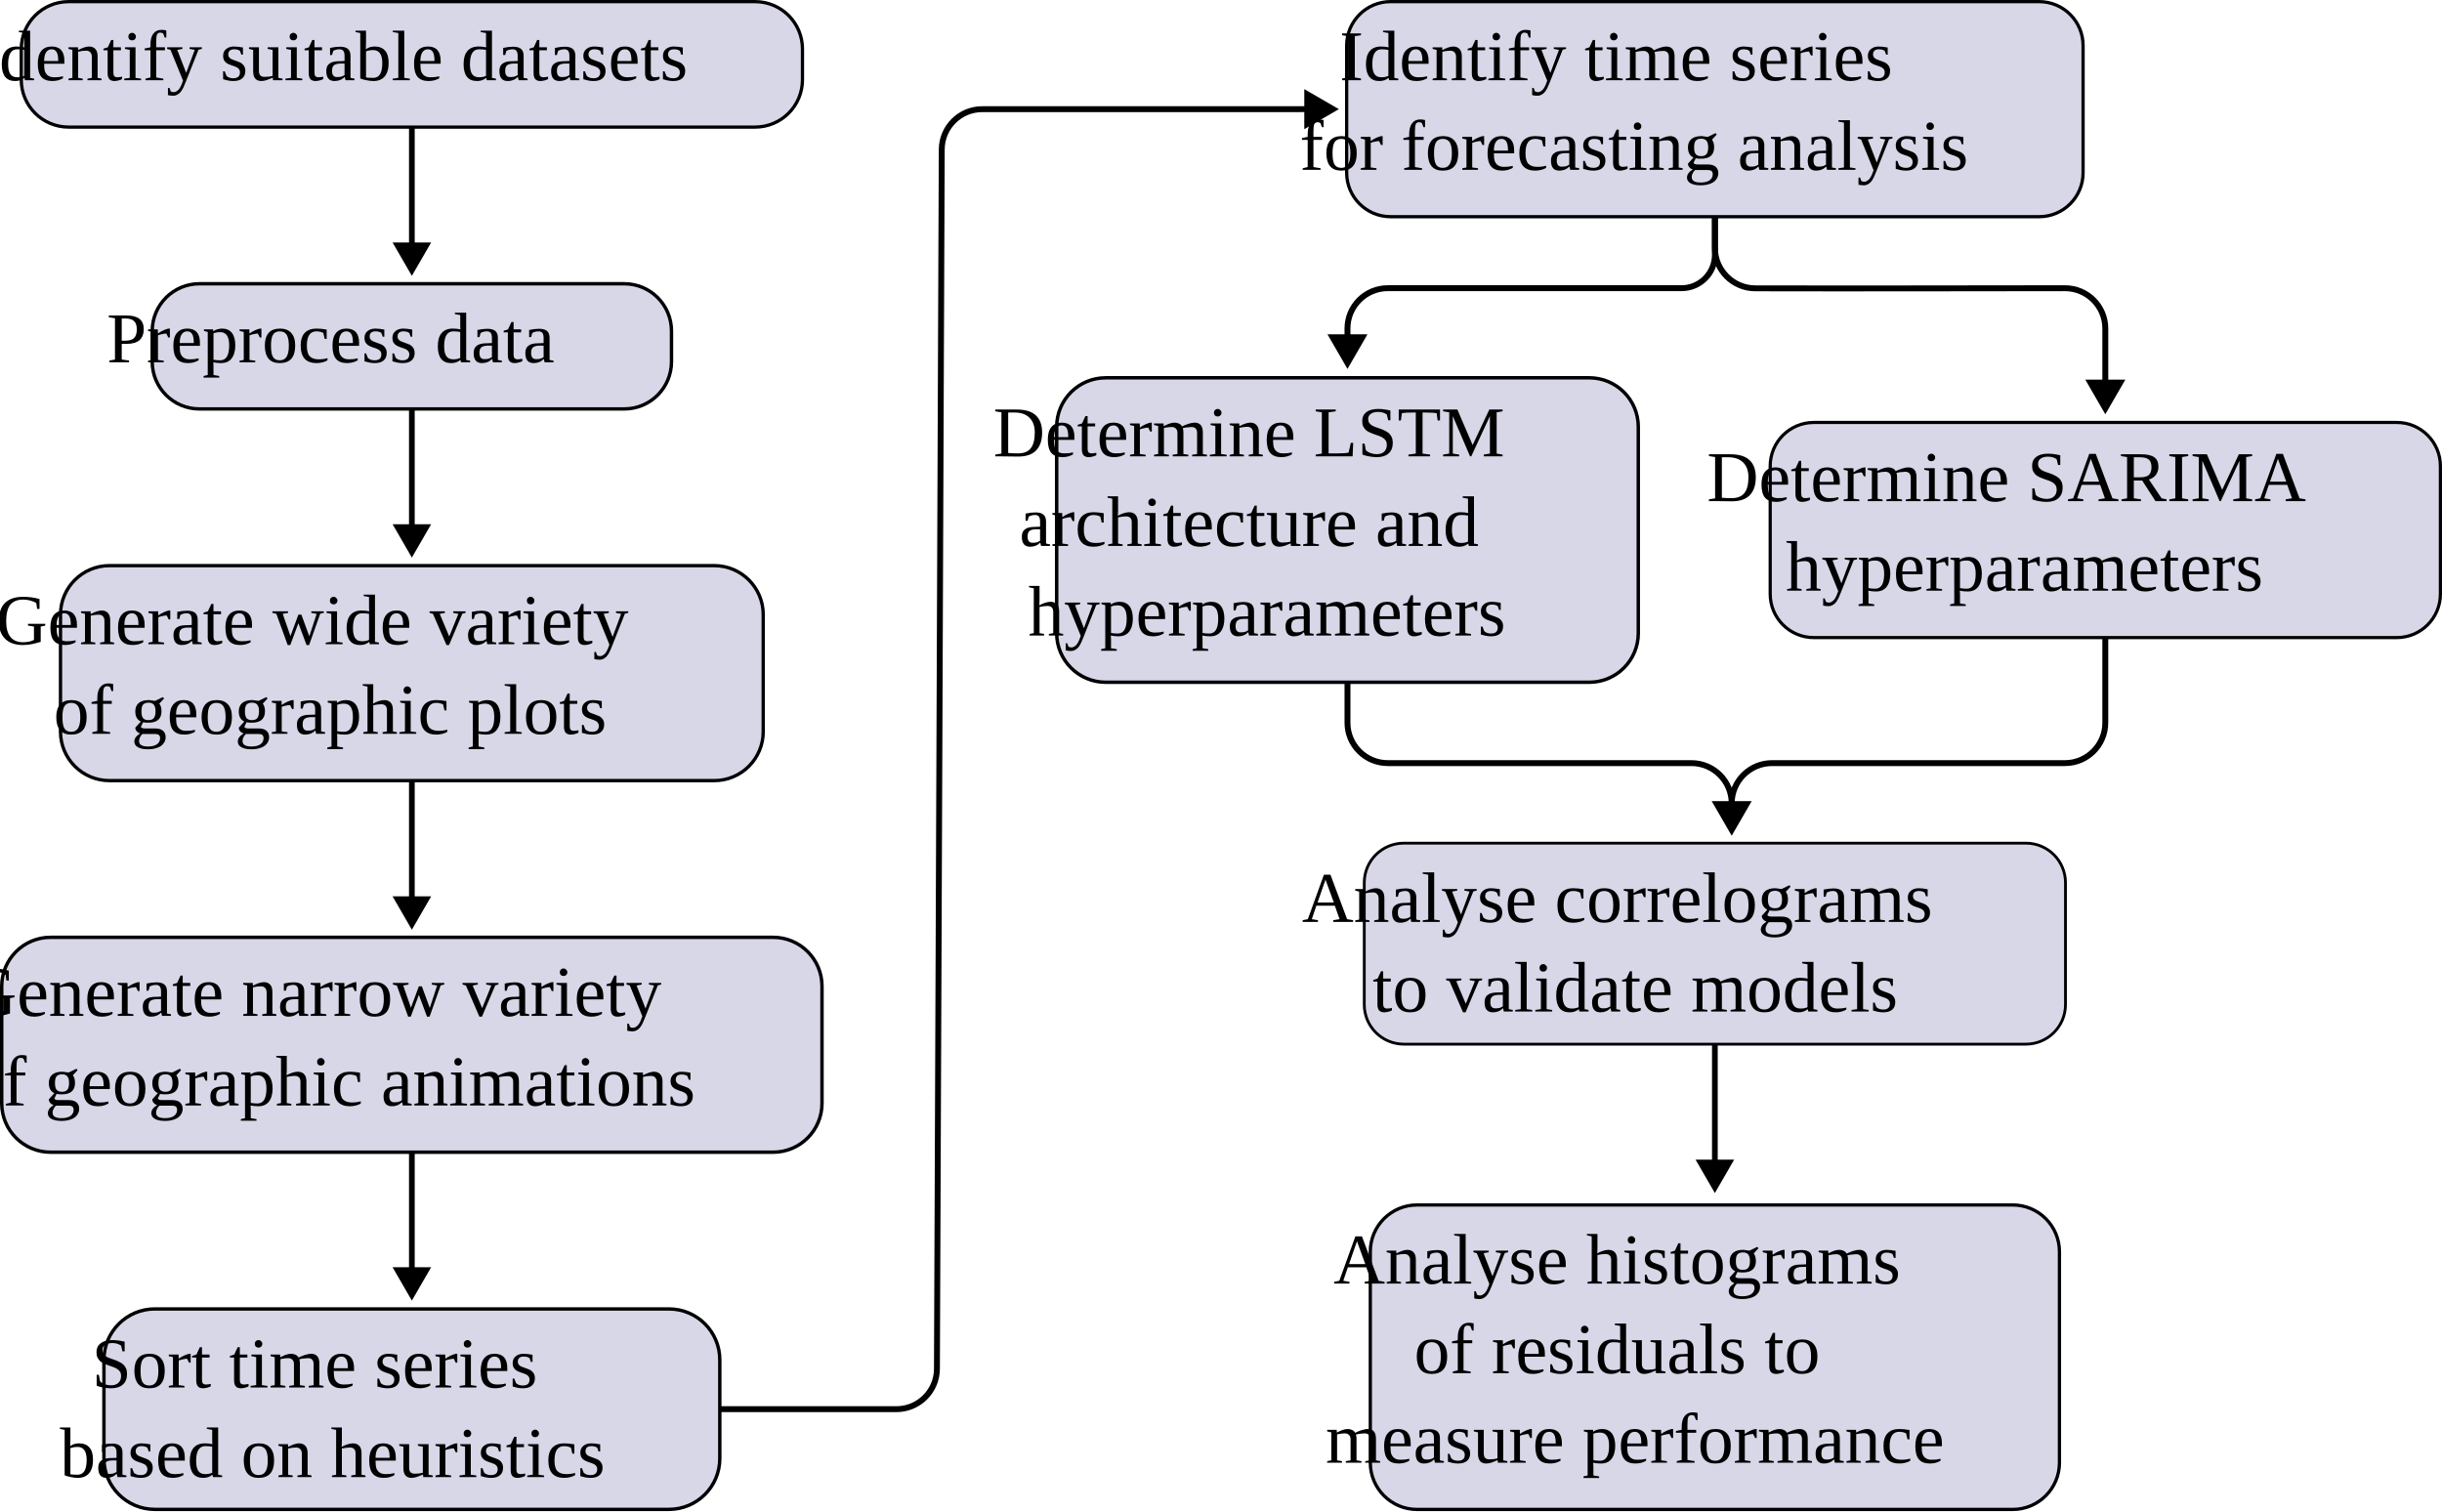
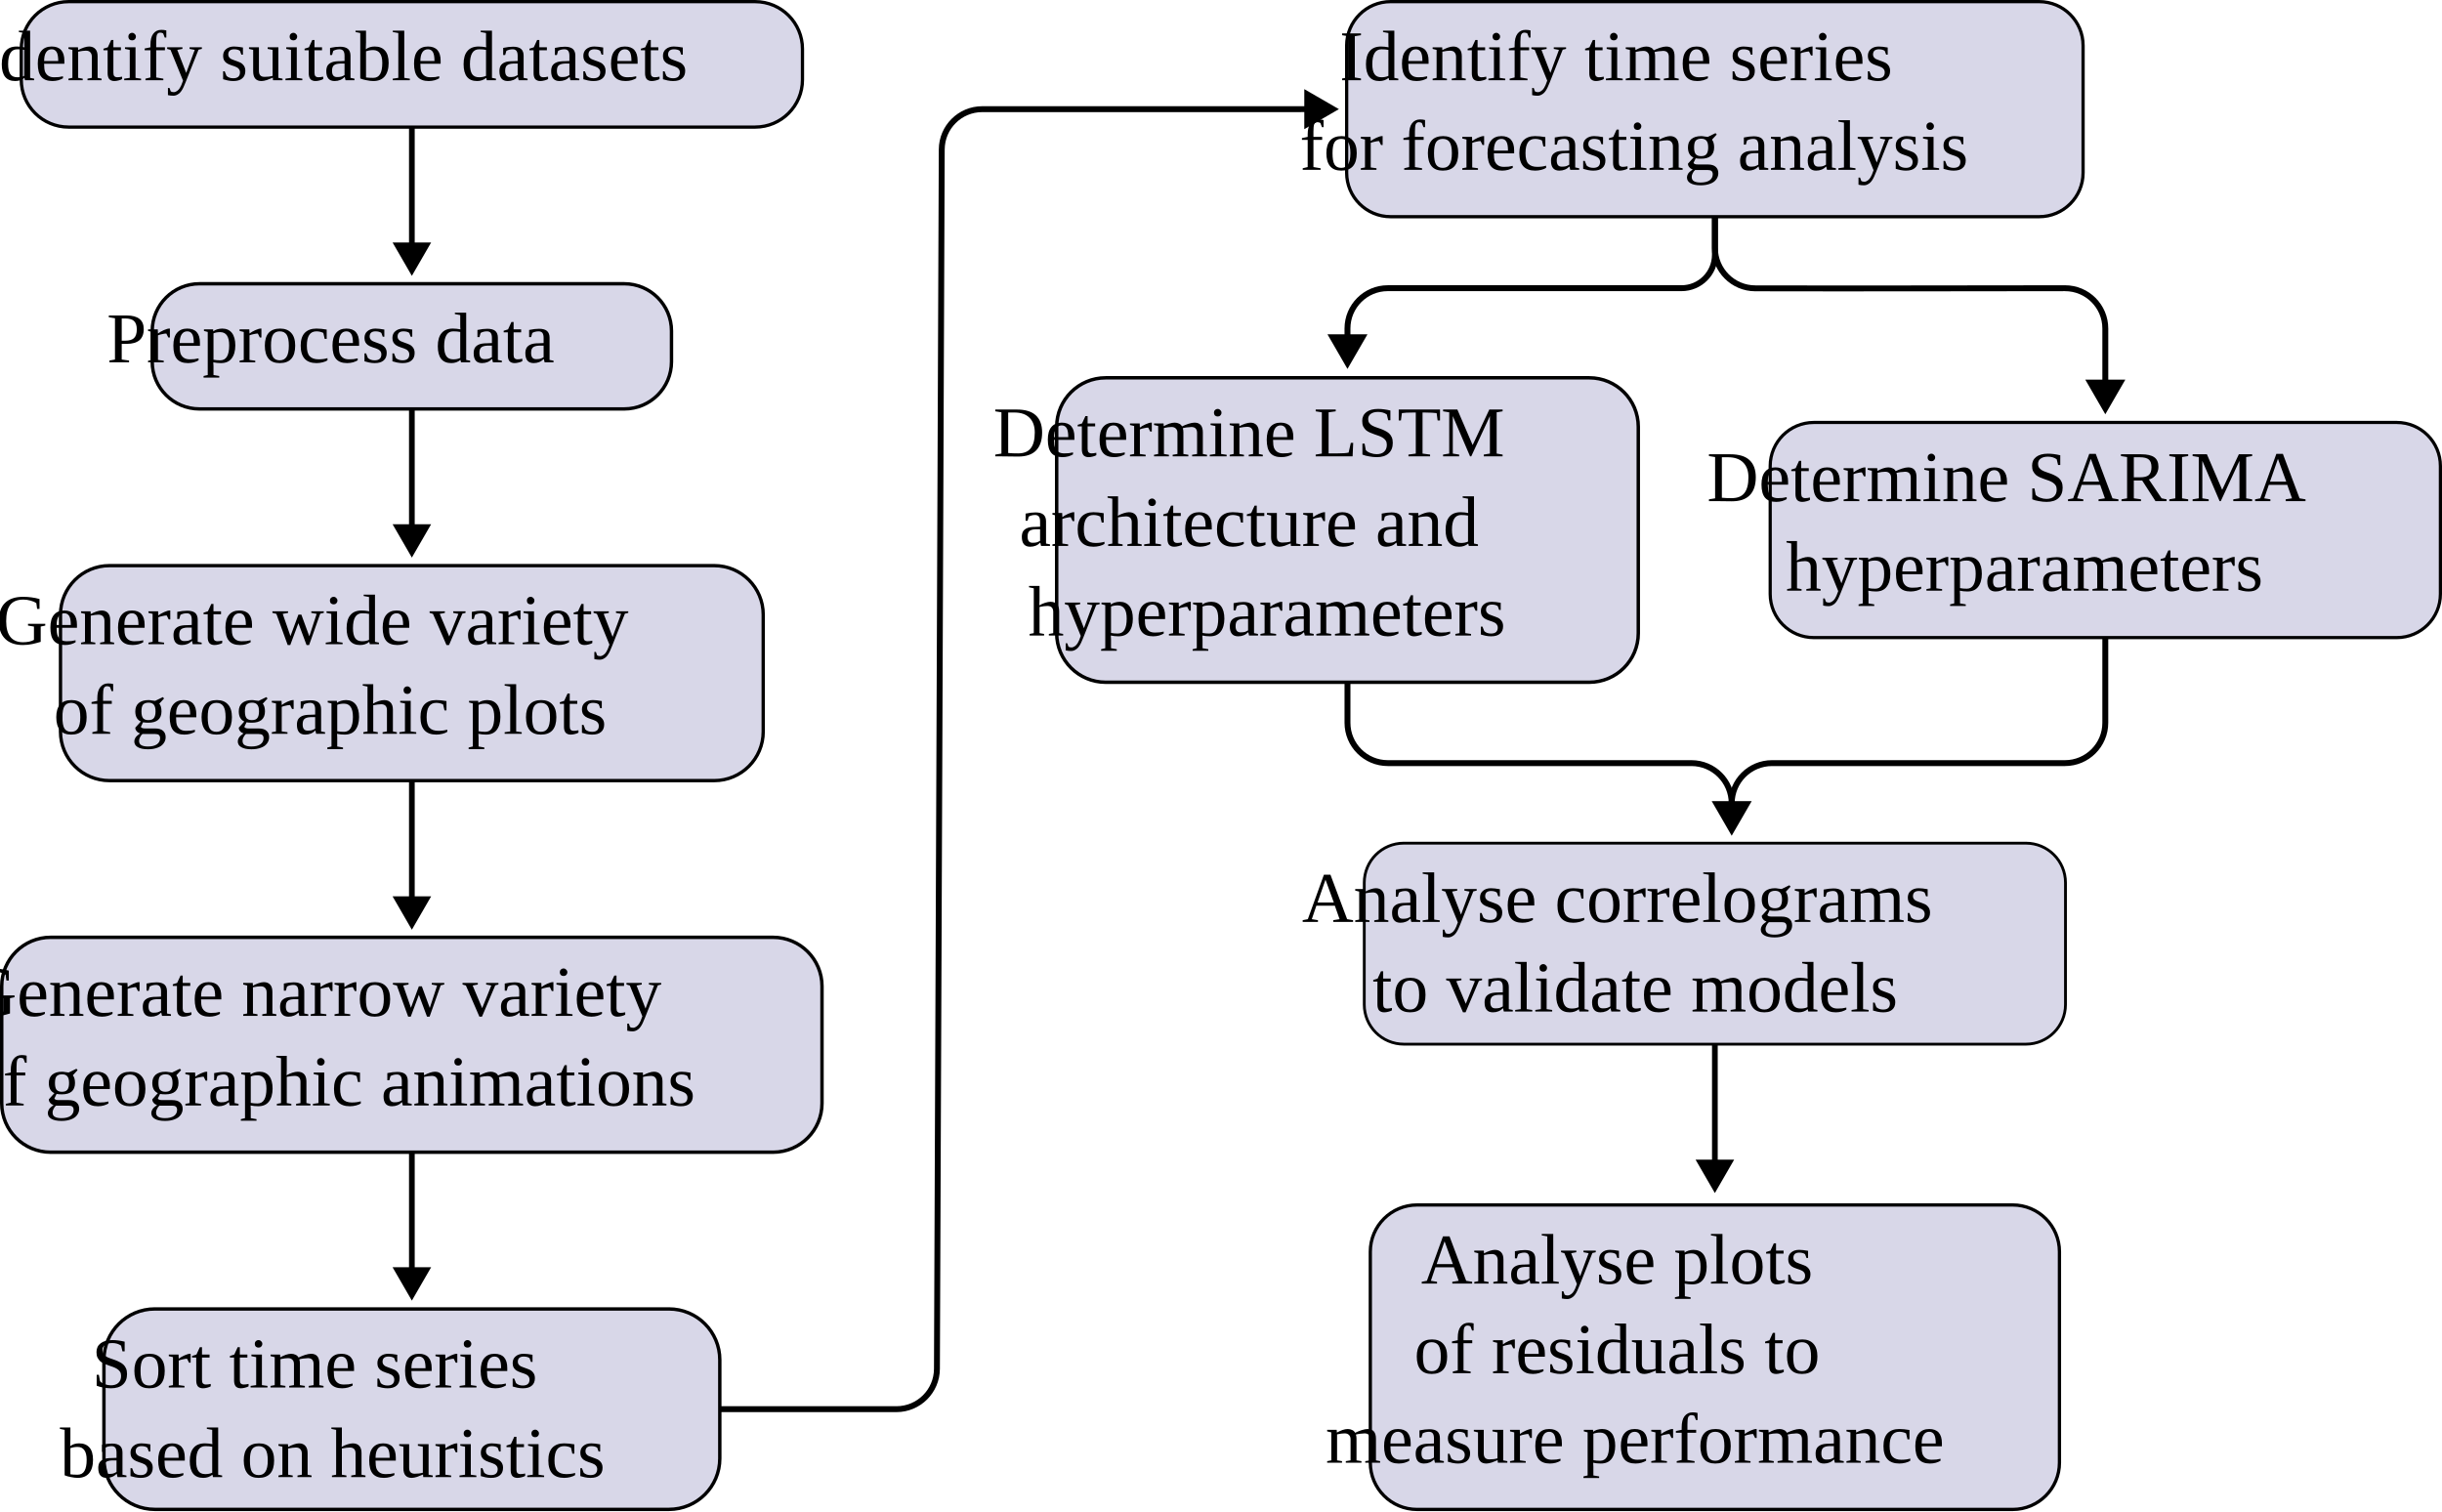
<svg xmlns="http://www.w3.org/2000/svg" width="192.3mm" height="119mm" viewBox="0 0 192.3 119" version="1.1" id="svg5" xml:space="preserve">
  <defs id="defs2">
    <marker style="overflow:visible" id="TriangleStart" refX="0" refY="0" orient="auto-start-reverse" markerWidth="5.864" markerHeight="6.779" viewBox="0 0 5.324 6.155" preserveAspectRatio="xMidYMid">
      <path transform="scale(0.5)" style="fill:context-stroke;fill-rule:evenodd;stroke:context-stroke;stroke-width:1pt" d="M 5.77,0 -2.88,5 V -5 Z" id="path135" />
    </marker>
    <marker style="overflow:visible" id="TriangleStart-4" refX="0" refY="0" orient="auto-start-reverse" markerWidth="5.864" markerHeight="6.779" viewBox="0 0 5.324 6.155" preserveAspectRatio="xMidYMid">
      <path transform="scale(0.5)" style="fill:context-stroke;fill-rule:evenodd;stroke:context-stroke;stroke-width:1pt" d="M 5.77,0 -2.88,5 V -5 Z" id="path135-8" />
    </marker>
    <marker style="overflow:visible" id="TriangleStart-1" refX="0" refY="0" orient="auto-start-reverse" markerWidth="5.864" markerHeight="6.779" viewBox="0 0 5.324 6.155" preserveAspectRatio="xMidYMid">
      <path transform="scale(0.5)" style="fill:context-stroke;fill-rule:evenodd;stroke:context-stroke;stroke-width:1pt" d="M 5.77,0 -2.88,5 V -5 Z" id="path135-7" />
    </marker>
    <marker style="overflow:visible" id="TriangleStart-7" refX="0" refY="0" orient="auto-start-reverse" markerWidth="5.864" markerHeight="6.779" viewBox="0 0 5.324 6.155" preserveAspectRatio="xMidYMid">
      <path transform="scale(0.5)" style="fill:context-stroke;fill-rule:evenodd;stroke:context-stroke;stroke-width:1pt" d="M 5.77,0 -2.88,5 V -5 Z" id="path135-2" />
    </marker>
    <marker style="overflow:visible" id="TriangleStart-10" refX="0" refY="0" orient="auto-start-reverse" markerWidth="5.864" markerHeight="6.779" viewBox="0 0 5.324 6.155" preserveAspectRatio="xMidYMid">
      <path transform="scale(0.5)" style="fill:context-stroke;fill-rule:evenodd;stroke:context-stroke;stroke-width:1pt" d="M 5.77,0 -2.88,5 V -5 Z" id="path135-6" />
    </marker>
  </defs>
  <g id="layer1" transform="translate(-8.065184,-159.3228)">
-     <g id="g22244">
+     <g id="g1315">
      <g id="g9524" transform="translate(0.638797,-7.96554)">
        <rect style="opacity:1;fill:#d8d7e8;fill-opacity:1;stroke:#000000;stroke-width:0.268;stroke-dasharray:none;stroke-opacity:1" id="rect9284" width="40.891" height="9.858" x="19.413" y="189.634" ry="3.72" />
        <text xml:space="preserve" style="font-style:normal;font-variant:normal;font-weight:normal;font-stretch:normal;font-size:5.644px;font-family:'Times New Roman';-inkscape-font-specification:'Times New Roman, Normal';font-variant-ligatures:normal;font-variant-caps:normal;font-variant-numeric:normal;font-variant-east-asian:normal;text-align:center;text-anchor:middle;opacity:1;fill:#000000;fill-opacity:1;stroke:none;stroke-width:0.265;stroke-dasharray:none" x="39.818" y="195.819" id="text2270">
          <tspan style="font-style:normal;font-variant:normal;font-weight:normal;font-stretch:normal;font-size:5.644px;font-family:'Times New Roman';-inkscape-font-specification:'Times New Roman, Normal';font-variant-ligatures:normal;font-variant-caps:normal;font-variant-numeric:normal;font-variant-east-asian:normal;stroke-width:0.265" x="39.818" y="195.819" id="tspan2286">Preprocess data</tspan>
        </text>
      </g>
      <g id="g9530" transform="translate(0.9616864,-2.263937)">
        <rect style="opacity:1;fill:#d8d7e8;fill-opacity:1;stroke:#000000;stroke-width:0.263;stroke-dasharray:none;stroke-opacity:1" id="rect9412" width="55.338" height="16.93" x="11.867" y="206.131" ry="3.857" />
        <text xml:space="preserve" style="font-style:normal;font-variant:normal;font-weight:normal;font-stretch:normal;font-size:5.644px;font-family:'Times New Roman';-inkscape-font-specification:'Times New Roman, Normal';font-variant-ligatures:normal;font-variant-caps:normal;font-variant-numeric:normal;font-variant-east-asian:normal;text-align:center;text-anchor:middle;opacity:1;fill:#000000;fill-opacity:1;stroke:none;stroke-width:0.265;stroke-dasharray:none" x="39.453" y="212.318" id="text2274">
          <tspan style="font-style:normal;font-variant:normal;font-weight:normal;font-stretch:normal;font-size:5.644px;font-family:'Times New Roman';-inkscape-font-specification:'Times New Roman, Normal';font-variant-ligatures:normal;font-variant-caps:normal;font-variant-numeric:normal;font-variant-east-asian:normal;stroke-width:0.265" x="39.453" y="212.318" id="tspan2276">Generate wide variety</tspan>
          <tspan style="font-style:normal;font-variant:normal;font-weight:normal;font-stretch:normal;font-size:5.644px;font-family:'Times New Roman';-inkscape-font-specification:'Times New Roman, Normal';font-variant-ligatures:normal;font-variant-caps:normal;font-variant-numeric:normal;font-variant-east-asian:normal;stroke-width:0.265" x="39.453" y="219.374" id="tspan2278">of geographic plots</tspan>
        </text>
      </g>
      <g id="g9536" transform="translate(-1.234747,-2.972863)">
        <rect style="opacity:1;fill:#d8d7e8;fill-opacity:1;stroke:#000000;stroke-width:0.27;stroke-dasharray:none;stroke-opacity:1" id="rect9414" width="64.595" height="16.923" x="9.435" y="236.111" ry="3.849" />
        <text xml:space="preserve" style="font-style:normal;font-variant:normal;font-weight:normal;font-stretch:normal;font-size:5.644px;font-family:'Times New Roman';-inkscape-font-specification:'Times New Roman, Normal';font-variant-ligatures:normal;font-variant-caps:normal;font-variant-numeric:normal;font-variant-east-asian:normal;text-align:center;text-anchor:middle;opacity:1;fill:#000000;fill-opacity:1;stroke:none;stroke-width:0.265;stroke-dasharray:none" x="41.737" y="242.295" id="text2290">
          <tspan style="font-style:normal;font-variant:normal;font-weight:normal;font-stretch:normal;font-size:5.644px;font-family:'Times New Roman';-inkscape-font-specification:'Times New Roman, Normal';font-variant-ligatures:normal;font-variant-caps:normal;font-variant-numeric:normal;font-variant-east-asian:normal;stroke-width:0.265" x="41.737" y="242.295" id="tspan2294">Generate narrow variety</tspan>
          <tspan style="font-style:normal;font-variant:normal;font-weight:normal;font-stretch:normal;font-size:5.644px;font-family:'Times New Roman';-inkscape-font-specification:'Times New Roman, Normal';font-variant-ligatures:normal;font-variant-caps:normal;font-variant-numeric:normal;font-variant-east-asian:normal;stroke-width:0.265" x="41.737" y="249.351" id="tspan2296">of geographic animations</tspan>
        </text>
      </g>
      <g id="g9542" transform="translate(2.084988,-4.276884)">
        <rect style="opacity:1;fill:#d8d7e8;fill-opacity:1;stroke:#000000;stroke-width:0.268;stroke-dasharray:none;stroke-opacity:1" id="rect9416" width="48.498" height="15.784" x="14.164" y="266.681" ry="4.007" />
        <text xml:space="preserve" style="font-style:normal;font-variant:normal;font-weight:normal;font-stretch:normal;font-size:5.644px;font-family:'Times New Roman';-inkscape-font-specification:'Times New Roman, Normal';font-variant-ligatures:normal;font-variant-caps:normal;font-variant-numeric:normal;font-variant-east-asian:normal;text-align:center;text-anchor:middle;opacity:1;fill:#000000;fill-opacity:1;stroke:none;stroke-width:0.265;stroke-dasharray:none" x="38.519" y="272.867" id="text2300">
          <tspan style="font-style:normal;font-variant:normal;font-weight:normal;font-stretch:normal;font-size:5.644px;font-family:'Times New Roman';-inkscape-font-specification:'Times New Roman, Normal';font-variant-ligatures:normal;font-variant-caps:normal;font-variant-numeric:normal;font-variant-east-asian:normal;stroke-width:0.265" x="38.519" y="272.867" id="tspan2302">Sort time series</tspan>
          <tspan style="font-style:normal;font-variant:normal;font-weight:normal;font-stretch:normal;font-size:5.644px;font-family:'Times New Roman';-inkscape-font-specification:'Times New Roman, Normal';font-variant-ligatures:normal;font-variant-caps:normal;font-variant-numeric:normal;font-variant-east-asian:normal;stroke-width:0.265" x="38.519" y="279.923" id="tspan2304">based on heuristics</tspan>
        </text>
      </g>
      <g id="g9574" transform="translate(-2.525339,2.955038)">
        <rect style="opacity:1;fill:#d8d7e8;fill-opacity:1;stroke:#000000;stroke-width:0.256;stroke-dasharray:none;stroke-opacity:1" id="rect9426" width="57.991" height="16.937" x="116.636" y="156.496" ry="3.46" />
        <text xml:space="preserve" style="font-style:normal;font-variant:normal;font-weight:normal;font-stretch:normal;font-size:5.644px;font-family:'Times New Roman';-inkscape-font-specification:'Times New Roman, Normal';font-variant-ligatures:normal;font-variant-caps:normal;font-variant-numeric:normal;font-variant-east-asian:normal;text-align:center;text-anchor:middle;opacity:1;fill:#000000;fill-opacity:1;stroke:none;stroke-width:0.265;stroke-dasharray:none" x="145.622" y="162.687" id="text2308">
          <tspan style="font-style:normal;font-variant:normal;font-weight:normal;font-stretch:normal;font-size:5.644px;font-family:'Times New Roman';-inkscape-font-specification:'Times New Roman, Normal';font-variant-ligatures:normal;font-variant-caps:normal;font-variant-numeric:normal;font-variant-east-asian:normal;stroke-width:0.265" x="145.622" y="162.687" id="tspan2310">Identify time series</tspan>
          <tspan style="font-style:normal;font-variant:normal;font-weight:normal;font-stretch:normal;font-size:5.644px;font-family:'Times New Roman';-inkscape-font-specification:'Times New Roman, Normal';font-variant-ligatures:normal;font-variant-caps:normal;font-variant-numeric:normal;font-variant-east-asian:normal;stroke-width:0.265" x="145.622" y="169.743" id="tspan2314">for forecasting analysis</tspan>
        </text>
      </g>
      <g id="g9562" transform="translate(0.6171415,-0.8790767)">
        <rect style="opacity:1;fill:#d8d7e8;fill-opacity:1;stroke:#000000;stroke-width:0.271;stroke-dasharray:none;stroke-opacity:1" id="rect9418" width="45.8" height="23.977" x="90.658" y="189.954" ry="3.861" />
        <text xml:space="preserve" style="font-style:normal;font-variant:normal;font-weight:normal;font-stretch:normal;font-size:5.644px;font-family:'Times New Roman';-inkscape-font-specification:'Times New Roman, Normal';font-variant-ligatures:normal;font-variant-caps:normal;font-variant-numeric:normal;font-variant-east-asian:normal;text-align:center;text-anchor:middle;fill:#000000;fill-opacity:1;stroke:none;stroke-width:0.265;stroke-dasharray:none" x="113.569" y="196.137" id="text2318">
          <tspan id="tspan2316" style="font-style:normal;font-variant:normal;font-weight:normal;font-stretch:normal;font-size:5.644px;font-family:'Times New Roman';-inkscape-font-specification:'Times New Roman, Normal';font-variant-ligatures:normal;font-variant-caps:normal;font-variant-numeric:normal;font-variant-east-asian:normal;stroke-width:0.265" x="113.569" y="196.137">Determine LSTM</tspan>
          <tspan style="font-style:normal;font-variant:normal;font-weight:normal;font-stretch:normal;font-size:5.644px;font-family:'Times New Roman';-inkscape-font-specification:'Times New Roman, Normal';font-variant-ligatures:normal;font-variant-caps:normal;font-variant-numeric:normal;font-variant-east-asian:normal;stroke-width:0.265" x="113.569" y="203.193" id="tspan2320">architecture and</tspan>
          <tspan style="font-style:normal;font-variant:normal;font-weight:normal;font-stretch:normal;font-size:5.644px;font-family:'Times New Roman';-inkscape-font-specification:'Times New Roman, Normal';font-variant-ligatures:normal;font-variant-caps:normal;font-variant-numeric:normal;font-variant-east-asian:normal;stroke-width:0.265" x="113.569" y="210.248" id="tspan2322">hyperparameters</tspan>
        </text>
      </g>
      <g id="g9568" transform="translate(0.6171415,0.6682589)">
        <rect style="opacity:1;fill:#d8d7e8;fill-opacity:1;stroke:#000000;stroke-width:0.251;stroke-dasharray:none;stroke-opacity:1" id="rect9424" width="52.776" height="16.942" x="146.846" y="191.924" ry="3.434" />
        <text xml:space="preserve" style="font-style:normal;font-variant:normal;font-weight:normal;font-stretch:normal;font-size:5.644px;font-family:'Times New Roman';-inkscape-font-specification:'Times New Roman, Normal';font-variant-ligatures:normal;font-variant-caps:normal;font-variant-numeric:normal;font-variant-east-asian:normal;text-align:center;text-anchor:middle;fill:#000000;fill-opacity:1;stroke:none;stroke-width:0.265;stroke-dasharray:none" x="173.218" y="198.117" id="text2334">
          <tspan id="tspan2332" style="font-style:normal;font-variant:normal;font-weight:normal;font-stretch:normal;font-size:5.644px;font-family:'Times New Roman';-inkscape-font-specification:'Times New Roman, Normal';font-variant-ligatures:normal;font-variant-caps:normal;font-variant-numeric:normal;font-variant-east-asian:normal;stroke-width:0.265" x="173.218" y="198.117">Determine SARIMA</tspan>
          <tspan style="font-style:normal;font-variant:normal;font-weight:normal;font-stretch:normal;font-size:5.644px;font-family:'Times New Roman';-inkscape-font-specification:'Times New Roman, Normal';font-variant-ligatures:normal;font-variant-caps:normal;font-variant-numeric:normal;font-variant-east-asian:normal;stroke-width:0.265" x="173.218" y="205.173" id="tspan2336">hyperparameters</tspan>
        </text>
      </g>
      <g id="g9555" transform="translate(1.826881,-1.424222)">
        <rect style="opacity:1;fill:#d8d7e8;fill-opacity:1;stroke:#000000;stroke-width:0.222;stroke-dasharray:none;stroke-opacity:1" id="rect9422" width="55.219" height="15.83" x="113.67" y="227.146" ry="3.117" />
        <text xml:space="preserve" style="font-style:normal;font-variant:normal;font-weight:normal;font-stretch:normal;font-size:5.644px;font-family:'Times New Roman';-inkscape-font-specification:'Times New Roman, Normal';font-variant-ligatures:normal;font-variant-caps:normal;font-variant-numeric:normal;font-variant-east-asian:normal;text-align:center;text-anchor:middle;opacity:1;fill:#000000;fill-opacity:1;stroke:none;stroke-width:0.265;stroke-dasharray:none" x="141.357" y="233.354" id="text2340">
          <tspan id="tspan2338" style="font-style:normal;font-variant:normal;font-weight:normal;font-stretch:normal;font-size:5.644px;font-family:'Times New Roman';-inkscape-font-specification:'Times New Roman, Normal';font-variant-ligatures:normal;font-variant-caps:normal;font-variant-numeric:normal;font-variant-east-asian:normal;stroke-width:0.265" x="141.357" y="233.354">Analyse correlograms</tspan>
          <tspan style="font-style:normal;font-variant:normal;font-weight:normal;font-stretch:normal;font-size:5.644px;font-family:'Times New Roman';-inkscape-font-specification:'Times New Roman, Normal';font-variant-ligatures:normal;font-variant-caps:normal;font-variant-numeric:normal;font-variant-east-asian:normal;stroke-width:0.265" x="141.357" y="240.41" id="tspan2342">to validate models</tspan>
        </text>
      </g>
-       <g id="g9549" transform="translate(-3.452229,-6.195783)">
-         <rect style="opacity:1;fill:#d8d7e8;fill-opacity:1;stroke:#000000;stroke-width:0.259;stroke-dasharray:none;stroke-opacity:1" id="rect9420" width="54.267" height="23.978" x="119.425" y="260.411" ry="3.681" />
-         <text xml:space="preserve" style="font-style:normal;font-variant:normal;font-weight:normal;font-stretch:normal;font-size:5.644px;font-family:'Times New Roman';-inkscape-font-specification:'Times New Roman, Normal';font-variant-ligatures:normal;font-variant-caps:normal;font-variant-numeric:normal;font-variant-east-asian:normal;text-align:center;text-anchor:middle;opacity:1;fill:#000000;fill-opacity:1;stroke:none;stroke-width:0.265;stroke-dasharray:none" x="146.615" y="266.6" id="text2346">
-           <tspan id="tspan2344" style="font-style:normal;font-variant:normal;font-weight:normal;font-stretch:normal;font-size:5.644px;font-family:'Times New Roman';-inkscape-font-specification:'Times New Roman, Normal';font-variant-ligatures:normal;font-variant-caps:normal;font-variant-numeric:normal;font-variant-east-asian:normal;stroke-width:0.265" x="146.615" y="266.6">Analyse histograms</tspan>
-           <tspan style="font-style:normal;font-variant:normal;font-weight:normal;font-stretch:normal;font-size:5.644px;font-family:'Times New Roman';-inkscape-font-specification:'Times New Roman, Normal';font-variant-ligatures:normal;font-variant-caps:normal;font-variant-numeric:normal;font-variant-east-asian:normal;stroke-width:0.265" x="146.615" y="273.656" id="tspan2348">of residuals to</tspan>
-           <tspan style="font-style:normal;font-variant:normal;font-weight:normal;font-stretch:normal;font-size:5.644px;font-family:'Times New Roman';-inkscape-font-specification:'Times New Roman, Normal';font-variant-ligatures:normal;font-variant-caps:normal;font-variant-numeric:normal;font-variant-east-asian:normal;stroke-width:0.265" x="146.615" y="280.711" id="tspan2350">measure performance</tspan>
+       <g id="g1253">
+         <rect style="fill:#d8d7e8;fill-opacity:1;stroke:#000000;stroke-width:0.259;stroke-dasharray:none;stroke-opacity:1" id="rect9420" width="54.267" height="23.978" x="115.973" y="254.215" ry="3.681" />
+         <text xml:space="preserve" style="font-style:normal;font-variant:normal;font-weight:normal;font-stretch:normal;font-size:5.644px;font-family:'Times New Roman';-inkscape-font-specification:'Times New Roman, Normal';font-variant-ligatures:normal;font-variant-caps:normal;font-variant-numeric:normal;font-variant-east-asian:normal;text-align:center;text-anchor:middle;fill:#000000;fill-opacity:1;stroke:none;stroke-width:0.265;stroke-dasharray:none" x="143.163" y="260.404" id="text2346">
+           <tspan style="font-style:normal;font-variant:normal;font-weight:normal;font-stretch:normal;font-size:5.644px;font-family:'Times New Roman';-inkscape-font-specification:'Times New Roman, Normal';font-variant-ligatures:normal;font-variant-caps:normal;font-variant-numeric:normal;font-variant-east-asian:normal;stroke-width:0.265" x="143.163" y="260.404" id="tspan2348">Analyse plots</tspan>
+           <tspan style="font-style:normal;font-variant:normal;font-weight:normal;font-stretch:normal;font-size:5.644px;font-family:'Times New Roman';-inkscape-font-specification:'Times New Roman, Normal';font-variant-ligatures:normal;font-variant-caps:normal;font-variant-numeric:normal;font-variant-east-asian:normal;stroke-width:0.265" x="143.163" y="267.46" id="tspan410">of residuals to</tspan>
+           <tspan style="font-style:normal;font-variant:normal;font-weight:normal;font-stretch:normal;font-size:5.644px;font-family:'Times New Roman';-inkscape-font-specification:'Times New Roman, Normal';font-variant-ligatures:normal;font-variant-caps:normal;font-variant-numeric:normal;font-variant-east-asian:normal;stroke-width:0.265" x="143.163" y="274.515" id="tspan2350">measure performance</tspan>
        </text>
      </g>
      <g id="g9519" transform="translate(-0.00620153,-1.944096)">
        <rect style="opacity:1;fill:#d8d7e8;fill-opacity:1;stroke:#000000;stroke-width:0.258;stroke-dasharray:none;stroke-opacity:1" id="rect3438" width="61.517" height="9.879" x="9.746" y="161.396" ry="3.728" />
        <text xml:space="preserve" style="font-style:normal;font-variant:normal;font-weight:normal;font-stretch:normal;font-size:5.644px;font-family:'Times New Roman';-inkscape-font-specification:'Times New Roman, Normal';font-variant-ligatures:normal;font-variant-caps:normal;font-variant-numeric:normal;font-variant-east-asian:normal;text-align:center;text-anchor:middle;opacity:1;fill:#000000;fill-opacity:1;stroke:none;stroke-width:0.265;stroke-dasharray:none" x="40.533" y="167.586" id="text186">
          <tspan style="font-style:normal;font-variant:normal;font-weight:normal;font-stretch:normal;font-size:5.644px;font-family:'Times New Roman';-inkscape-font-specification:'Times New Roman, Normal';font-variant-ligatures:normal;font-variant-caps:normal;font-variant-numeric:normal;font-variant-east-asian:normal;fill:#000000;fill-opacity:1;stroke:none;stroke-width:0.265;stroke-dasharray:none" x="40.533" y="167.586" id="tspan2284">Identify suitable datasets</tspan>
        </text>
      </g>
-       <path style="opacity:1;fill:none;fill-opacity:1;stroke:#000000;stroke-width:0.448;stroke-dasharray:none;stroke-opacity:1;marker-end:url(#TriangleStart)" d="m 40.498,169.351 v 9.942" id="path10925" />
+       <path style="fill:none;fill-opacity:1;stroke:#000000;stroke-width:0.448;stroke-dasharray:none;stroke-opacity:1;marker-end:url(#TriangleStart)" d="m 40.498,169.351 v 9.942" id="path10925" />
      <path style="fill:none;fill-opacity:1;stroke:#000000;stroke-width:0.448;stroke-dasharray:none;stroke-opacity:1;marker-end:url(#TriangleStart-4)" d="m 40.498,191.539 v 9.942" id="path10925-7" />
      <path style="fill:none;fill-opacity:1;stroke:#000000;stroke-width:0.448;stroke-dasharray:none;stroke-opacity:1;marker-end:url(#TriangleStart-1)" d="m 40.498,220.845 v 9.942" id="path10925-2" />
      <path style="fill:none;fill-opacity:1;stroke:#000000;stroke-width:0.448;stroke-dasharray:none;stroke-opacity:1;marker-end:url(#TriangleStart-7)" d="m 40.498,250.053 v 9.942" id="path10925-26" />
      <path style="fill:none;fill-opacity:1;stroke:#000000;stroke-width:0.448;stroke-dasharray:none;stroke-opacity:1;marker-end:url(#TriangleStart-10)" d="m 143.106,241.582 v 9.942" id="path10925-1" />
-       <path style="opacity:1;fill:none;fill-opacity:1;stroke:#000000;stroke-width:0.465;stroke-dasharray:none;stroke-opacity:1;marker-end:url(#TriangleStart)" d="m 143.11,176.438 -4.4e-4,2.953 a 2.628,2.628 135.004 0 1 -2.628,2.627 h -23.132 a 3.175,3.175 135 0 0 -3.175,3.175 v 1.365" id="path17050" />
-       <path style="opacity:1;fill:none;fill-opacity:1;stroke:#000000;stroke-width:0.465;stroke-dasharray:none;stroke-opacity:1;marker-end:url(#TriangleStart)" d="m 143.11,176.425 -6e-5,2.419 c -5e-5,1.754 1.421,3.181 3.175,3.185 8.143,0.02 16.262,-0.003 24.392,-0.009 1.753,-0.001 3.175,1.42 3.175,3.174 v 4.935" id="path18103" />
-       <path style="opacity:1;fill:none;fill-opacity:1;stroke:#000000;stroke-width:0.465;stroke-dasharray:none;stroke-opacity:1" d="m 114.175,213.119 v 3.125 a 3.175,3.175 45 0 0 3.175,3.175 h 23.907 a 3.175,3.175 45 0 1 3.175,3.175 v 0.625" id="path19240" />
+       <path style="fill:none;fill-opacity:1;stroke:#000000;stroke-width:0.465;stroke-dasharray:none;stroke-opacity:1;marker-end:url(#TriangleStart)" d="m 143.11,176.438 -4.4e-4,2.953 a 2.628,2.628 135.004 0 1 -2.628,2.627 h -23.132 a 3.175,3.175 135 0 0 -3.175,3.175 v 1.365" id="path17050" />
+       <path style="fill:none;fill-opacity:1;stroke:#000000;stroke-width:0.465;stroke-dasharray:none;stroke-opacity:1;marker-end:url(#TriangleStart)" d="m 143.11,176.425 -6e-5,2.419 c -5e-5,1.754 1.421,3.181 3.175,3.185 8.143,0.02 16.262,-0.003 24.392,-0.009 1.753,-0.001 3.175,1.42 3.175,3.174 v 4.935" id="path18103" />
+       <path style="fill:none;fill-opacity:1;stroke:#000000;stroke-width:0.465;stroke-dasharray:none;stroke-opacity:1" d="m 114.175,213.119 v 3.125 a 3.175,3.175 45 0 0 3.175,3.175 h 23.907 a 3.175,3.175 45 0 1 3.175,3.175 v 0.625" id="path19240" />
      <path style="fill:none;fill-opacity:1;stroke:#000000;stroke-width:0.465;stroke-dasharray:none;stroke-opacity:1;marker-end:url(#TriangleStart)" d="m 173.851,209.58 v 6.664 a 3.175,3.175 135 0 1 -3.175,3.175 l -23.07,-3e-5 a 3.175,3.175 135 0 0 -3.175,3.175 v 0.725" id="path19240-9" />
-       <path style="opacity:1;fill:none;fill-opacity:1;stroke:#000000;stroke-width:0.465;stroke-dasharray:none;stroke-opacity:1;marker-end:url(#TriangleStart)" d="m 64.721,270.297 13.937,-2.4e-4 a 3.188,3.188 135.113 0 0 3.188,-3.175 l 0.379,-96.027 a 3.188,3.188 135.112 0 1 3.188,-3.175 L 111.682,167.918" id="path20938" />
+       <path style="fill:none;fill-opacity:1;stroke:#000000;stroke-width:0.465;stroke-dasharray:none;stroke-opacity:1;marker-end:url(#TriangleStart)" d="m 64.721,270.297 13.937,-2.4e-4 a 3.188,3.188 135.113 0 0 3.188,-3.175 l 0.379,-96.027 a 3.188,3.188 135.112 0 1 3.188,-3.175 L 111.682,167.918" id="path20938" />
    </g>
  </g>
</svg>
